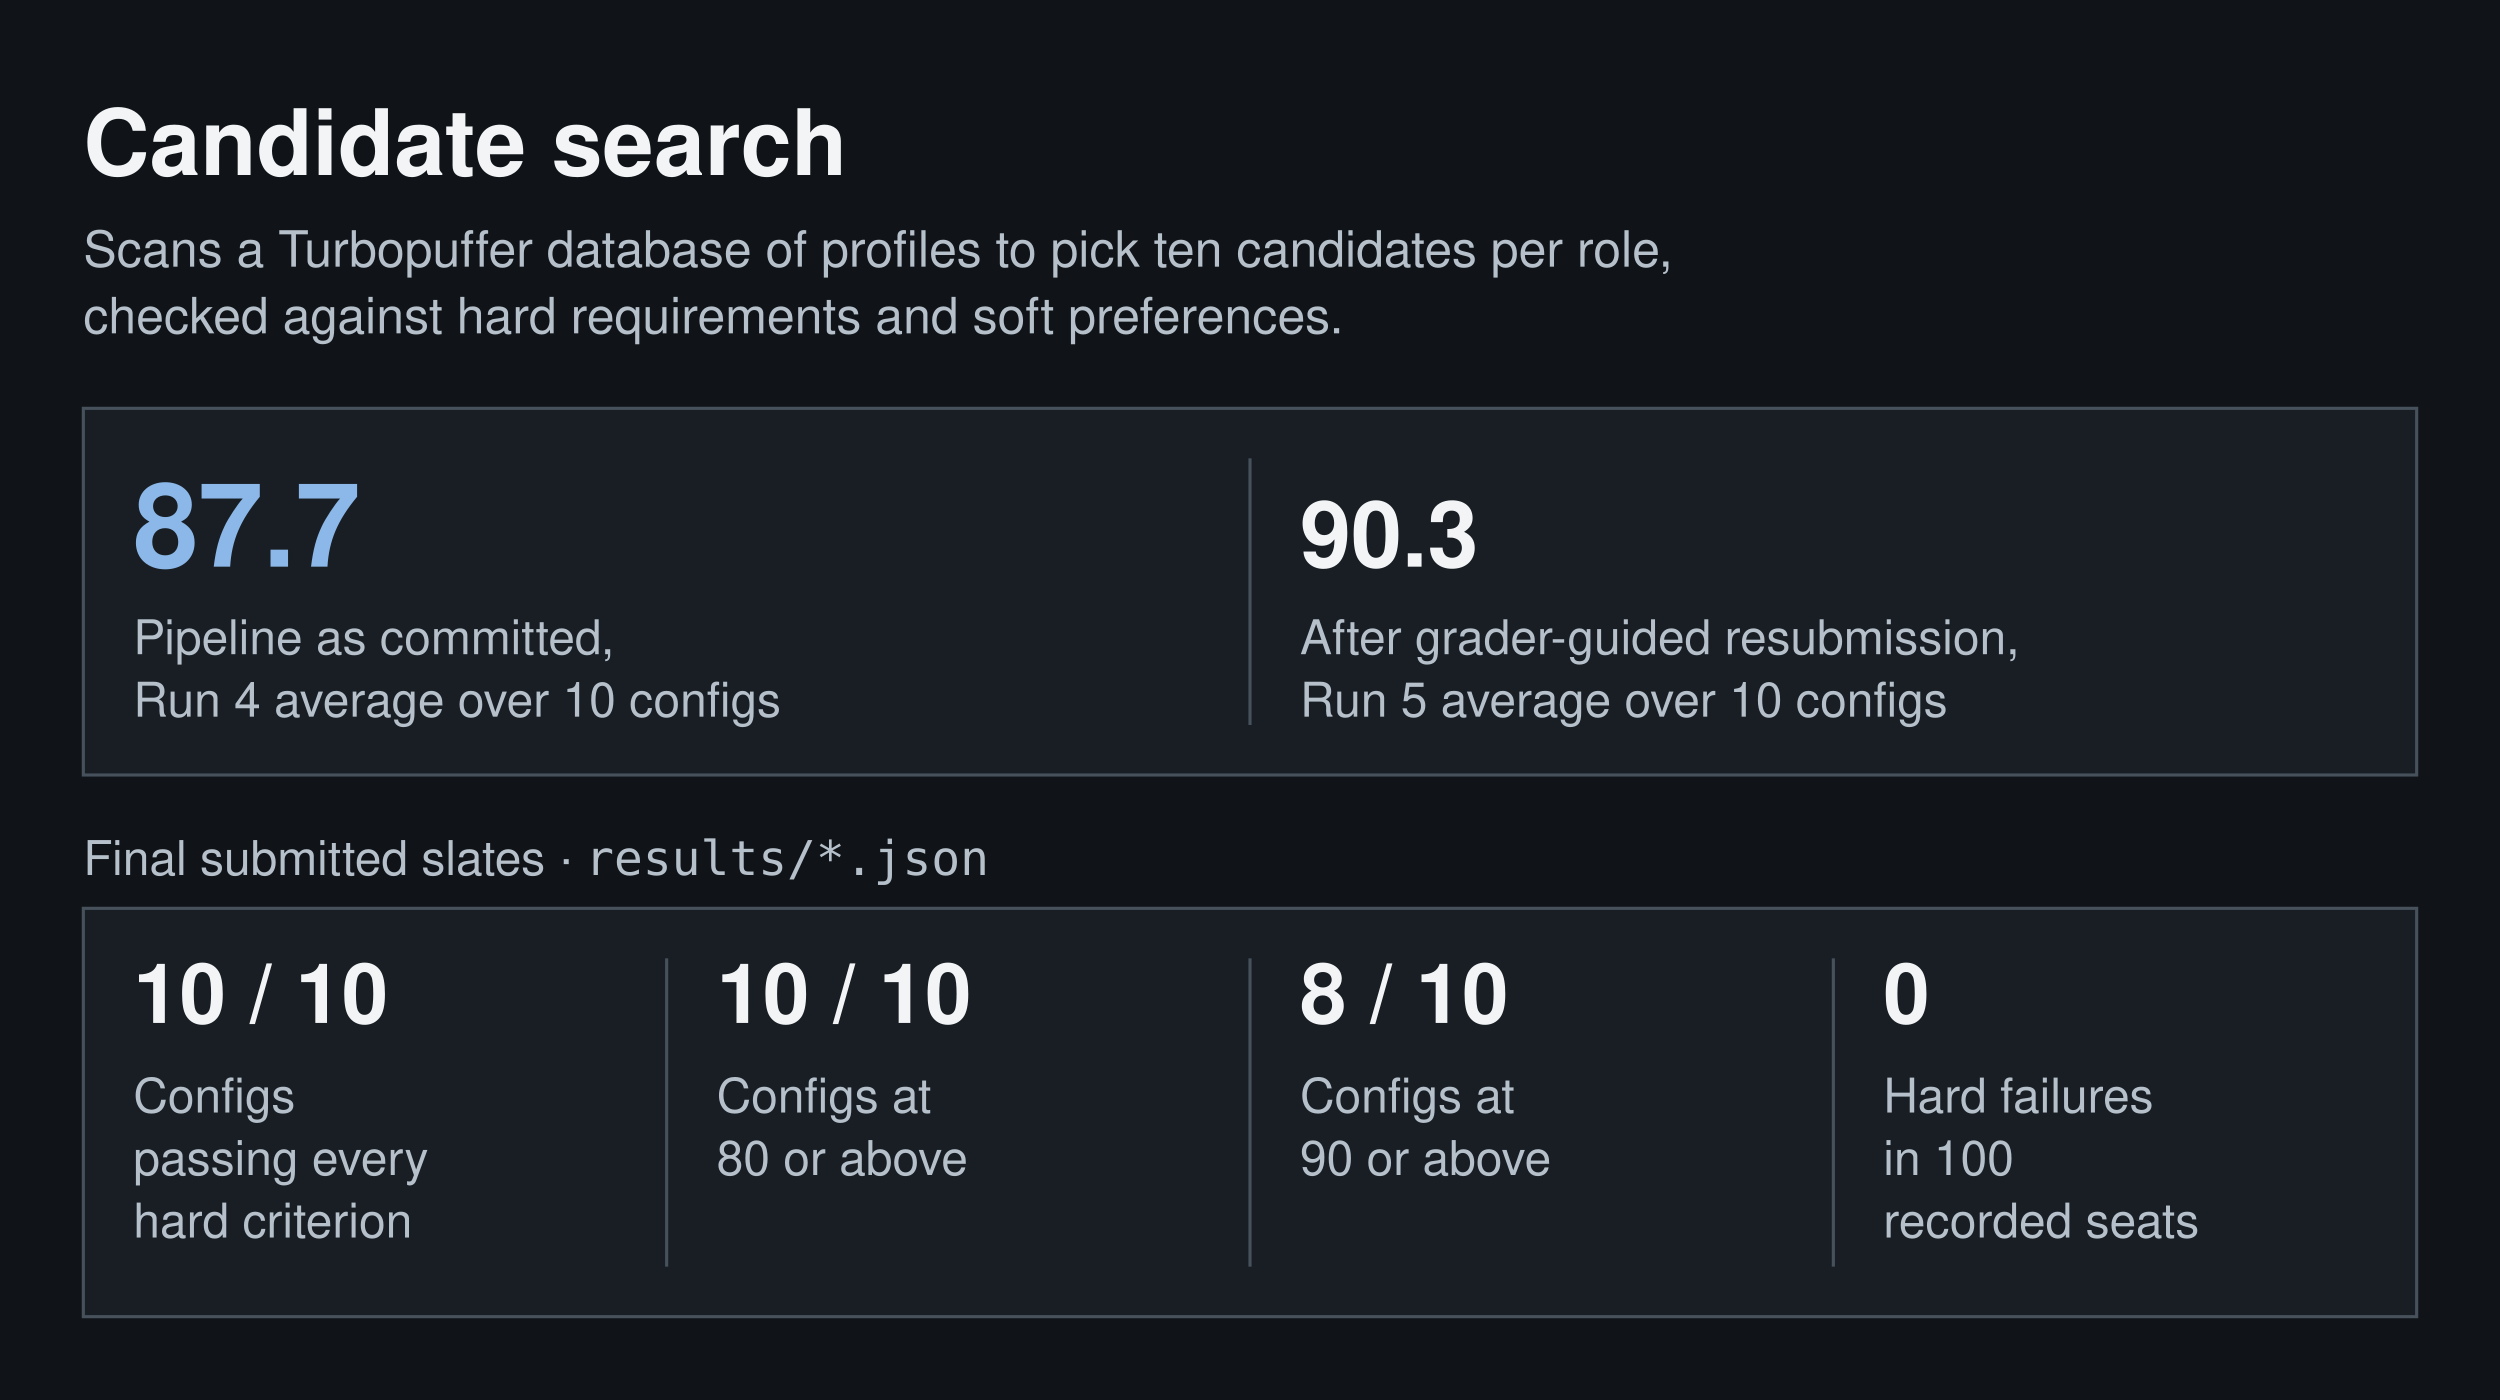
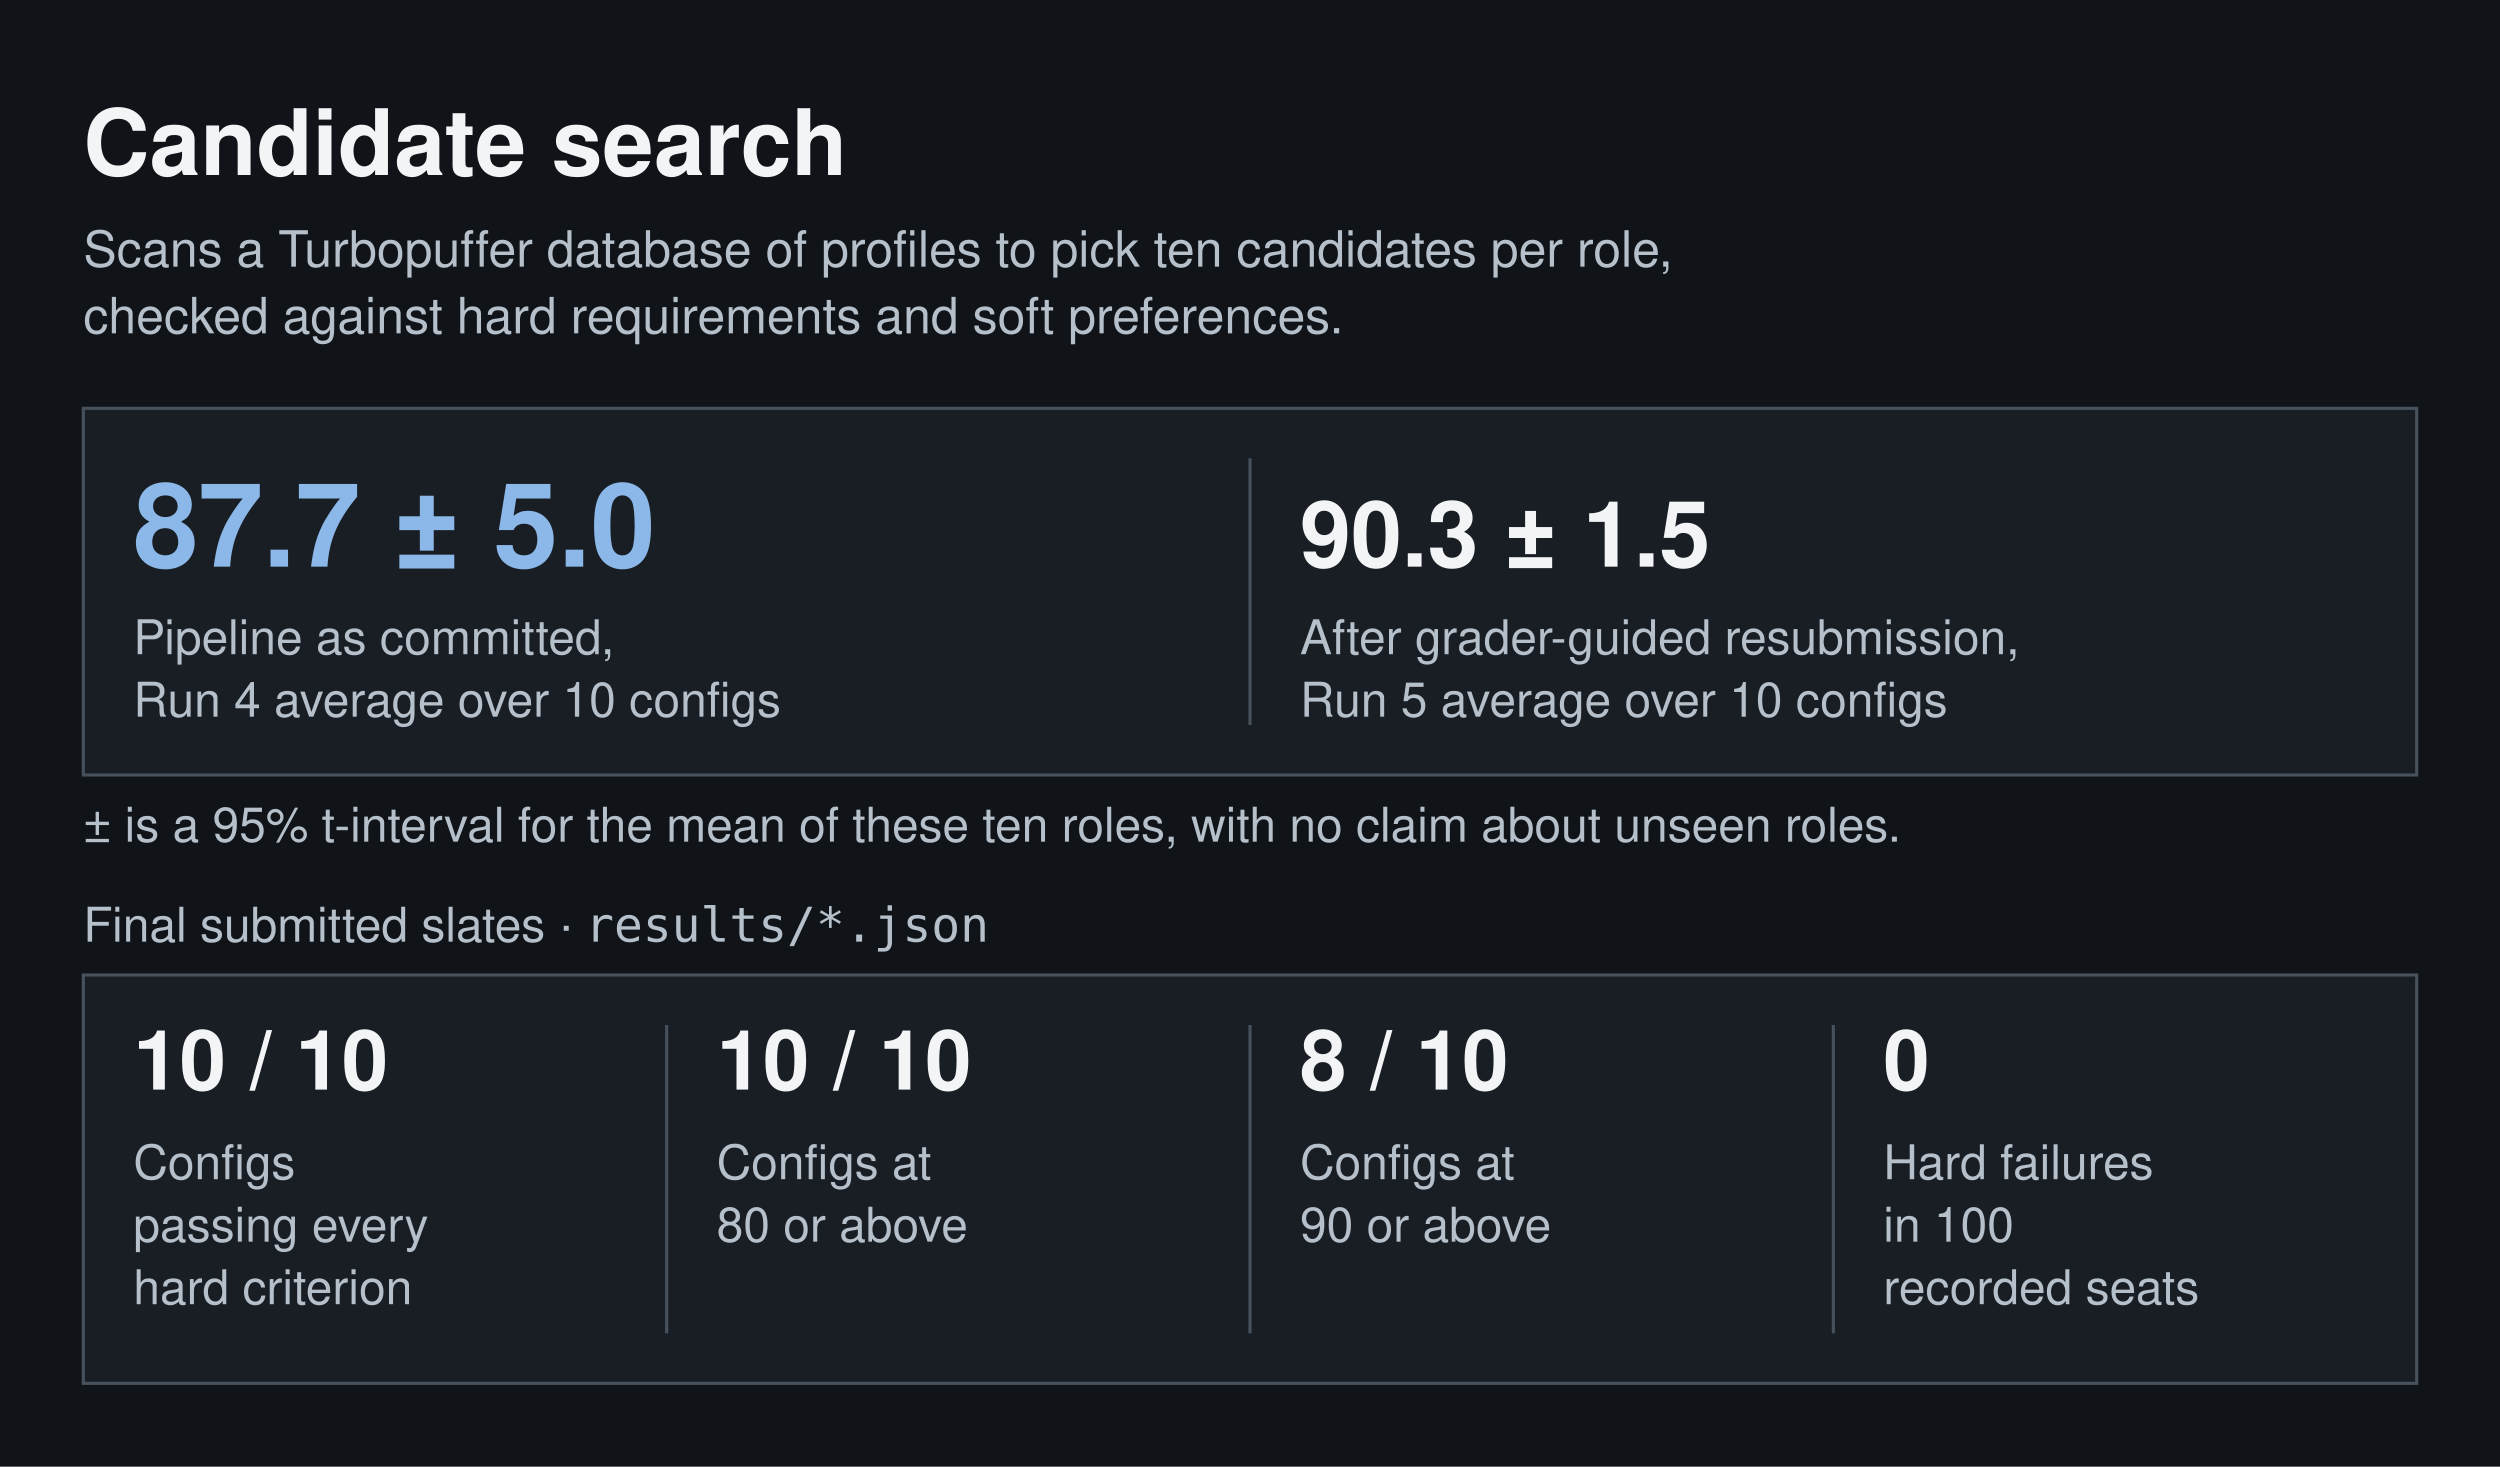
- <svg xmlns="http://www.w3.org/2000/svg" viewBox="0 0 1200 672" width="1200" height="672" role="img" aria-label="Candidate search over a Turbopuffer database of profiles. The pipeline as committed averaged 87.7 across 10 configs (Run 4). Grader-guided resubmission raised the average to 90.3 (Run 5). In the final submitted slates, all 10 configs pass every hard criterion, all 10 score 80 or above, 8 score 90 or above, and there are 0 hard failures in 100 recorded seats." font-family="ui-sans-serif, -apple-system, BlinkMacSystemFont, Segoe UI, Helvetica, Arial, sans-serif" style="font-variant-numeric: tabular-nums">
+ <svg xmlns="http://www.w3.org/2000/svg" viewBox="0 0 1200 704" width="1200" height="704" role="img" aria-label="Candidate search over a Turbopuffer database of profiles. The pipeline as committed averaged 87.7 ± 5.0 across 10 configs (Run 4). Grader-guided resubmission raised the average to 90.3 ± 1.5 (Run 5). Each ± is a 95% t-interval for the mean of these ten roles, with no claim about unseen roles. In the final submitted slates, all 10 configs pass every hard criterion, all 10 score 80 or above, 8 score 90 or above, and there are 0 hard failures in 100 recorded seats." font-family="ui-sans-serif, -apple-system, BlinkMacSystemFont, Segoe UI, Helvetica, Arial, sans-serif" style="font-variant-numeric: tabular-nums">
  <defs>
    <marker id="ahh" viewBox="0 0 10 10" refX="9" refY="5" markerWidth="6" markerHeight="6" orient="auto">
      <path d="M 0 0 L 10 5 L 0 10 z" fill="#8795a3" />
    </marker>
  </defs>
-   <rect width="1200" height="672" fill="#101418" />
+   <rect width="1200" height="704" fill="#101418" />
  <text x="40" y="84" fill="#f2f4f6" font-size="44" font-weight="700">Candidate search</text>
  <text x="40" y="128" fill="#b6c0ca" font-size="24">Scans a Turbopuffer database of profiles to pick ten candidates per role,</text>
  <text x="40" y="160" fill="#b6c0ca" font-size="24">checked against hard requirements and soft preferences.</text>
  <rect x="40" y="196" width="1120" height="176" fill="#181e24" stroke="#46515c" stroke-width="1.5" />
  <line x1="600" y1="220" x2="600" y2="348" stroke="#46515c" stroke-width="1.5" />
-   <text x="64" y="272" fill="#8bb8e8" font-size="56" font-weight="700">87.7</text>
+   <text x="64" y="272" fill="#8bb8e8" font-size="56" font-weight="700">87.7 ± 5.0</text>
  <text x="64" y="314" fill="#b6c0ca" font-size="23">Pipeline as committed,</text>
  <text x="64" y="344" fill="#b6c0ca" font-size="23">Run 4 average over 10 configs</text>
-   <text x="624" y="272" fill="#f2f4f6" font-size="44" font-weight="700">90.3</text>
+   <text x="624" y="272" fill="#f2f4f6" font-size="44" font-weight="700">90.3 ± 1.5</text>
  <text x="624" y="314" fill="#b6c0ca" font-size="23">After grader-guided resubmission,</text>
  <text x="624" y="344" fill="#b6c0ca" font-size="23">Run 5 average over 10 configs</text>
-   <text x="40" y="420" fill="#b6c0ca" font-size="23">Final submitted slates · <tspan font-family="ui-monospace, SFMono-Regular, Menlo, monospace">results/*.json</tspan>
+   <text x="40" y="404" fill="#b6c0ca" font-size="23">± is a 95% t-interval for the mean of these ten roles, with no claim about unseen roles.</text>
+   <text x="40" y="452" fill="#b6c0ca" font-size="23">Final submitted slates · <tspan font-family="ui-monospace, SFMono-Regular, Menlo, monospace">results/*.json</tspan>
  </text>
-   <rect x="40" y="436" width="1120" height="196" fill="#181e24" stroke="#46515c" stroke-width="1.5" />
-   <text x="64" y="491" fill="#f2f4f6" font-size="40" font-weight="700">10 / 10</text>
-   <text x="64" y="534" fill="#b6c0ca" font-size="23">Configs</text>
-   <text x="64" y="564" fill="#b6c0ca" font-size="23">passing every</text>
-   <text x="64" y="594" fill="#b6c0ca" font-size="23">hard criterion</text>
-   <line x1="320" y1="460" x2="320" y2="608" stroke="#46515c" stroke-width="1.5" />
-   <text x="344" y="491" fill="#f2f4f6" font-size="40" font-weight="700">10 / 10</text>
-   <text x="344" y="534" fill="#b6c0ca" font-size="23">Configs at</text>
-   <text x="344" y="564" fill="#b6c0ca" font-size="23">80 or above</text>
-   <line x1="600" y1="460" x2="600" y2="608" stroke="#46515c" stroke-width="1.5" />
-   <text x="624" y="491" fill="#f2f4f6" font-size="40" font-weight="700">8 / 10</text>
-   <text x="624" y="534" fill="#b6c0ca" font-size="23">Configs at</text>
-   <text x="624" y="564" fill="#b6c0ca" font-size="23">90 or above</text>
-   <line x1="880" y1="460" x2="880" y2="608" stroke="#46515c" stroke-width="1.5" />
-   <text x="904" y="491" fill="#f2f4f6" font-size="40" font-weight="700">0</text>
-   <text x="904" y="534" fill="#b6c0ca" font-size="23">Hard failures</text>
-   <text x="904" y="564" fill="#b6c0ca" font-size="23">in 100</text>
-   <text x="904" y="594" fill="#b6c0ca" font-size="23">recorded seats</text>
+   <rect x="40" y="468" width="1120" height="196" fill="#181e24" stroke="#46515c" stroke-width="1.5" />
+   <text x="64" y="523" fill="#f2f4f6" font-size="40" font-weight="700">10 / 10</text>
+   <text x="64" y="566" fill="#b6c0ca" font-size="23">Configs</text>
+   <text x="64" y="596" fill="#b6c0ca" font-size="23">passing every</text>
+   <text x="64" y="626" fill="#b6c0ca" font-size="23">hard criterion</text>
+   <line x1="320" y1="492" x2="320" y2="640" stroke="#46515c" stroke-width="1.5" />
+   <text x="344" y="523" fill="#f2f4f6" font-size="40" font-weight="700">10 / 10</text>
+   <text x="344" y="566" fill="#b6c0ca" font-size="23">Configs at</text>
+   <text x="344" y="596" fill="#b6c0ca" font-size="23">80 or above</text>
+   <line x1="600" y1="492" x2="600" y2="640" stroke="#46515c" stroke-width="1.5" />
+   <text x="624" y="523" fill="#f2f4f6" font-size="40" font-weight="700">8 / 10</text>
+   <text x="624" y="566" fill="#b6c0ca" font-size="23">Configs at</text>
+   <text x="624" y="596" fill="#b6c0ca" font-size="23">90 or above</text>
+   <line x1="880" y1="492" x2="880" y2="640" stroke="#46515c" stroke-width="1.5" />
+   <text x="904" y="523" fill="#f2f4f6" font-size="40" font-weight="700">0</text>
+   <text x="904" y="566" fill="#b6c0ca" font-size="23">Hard failures</text>
+   <text x="904" y="596" fill="#b6c0ca" font-size="23">in 100</text>
+   <text x="904" y="626" fill="#b6c0ca" font-size="23">recorded seats</text>
</svg>
